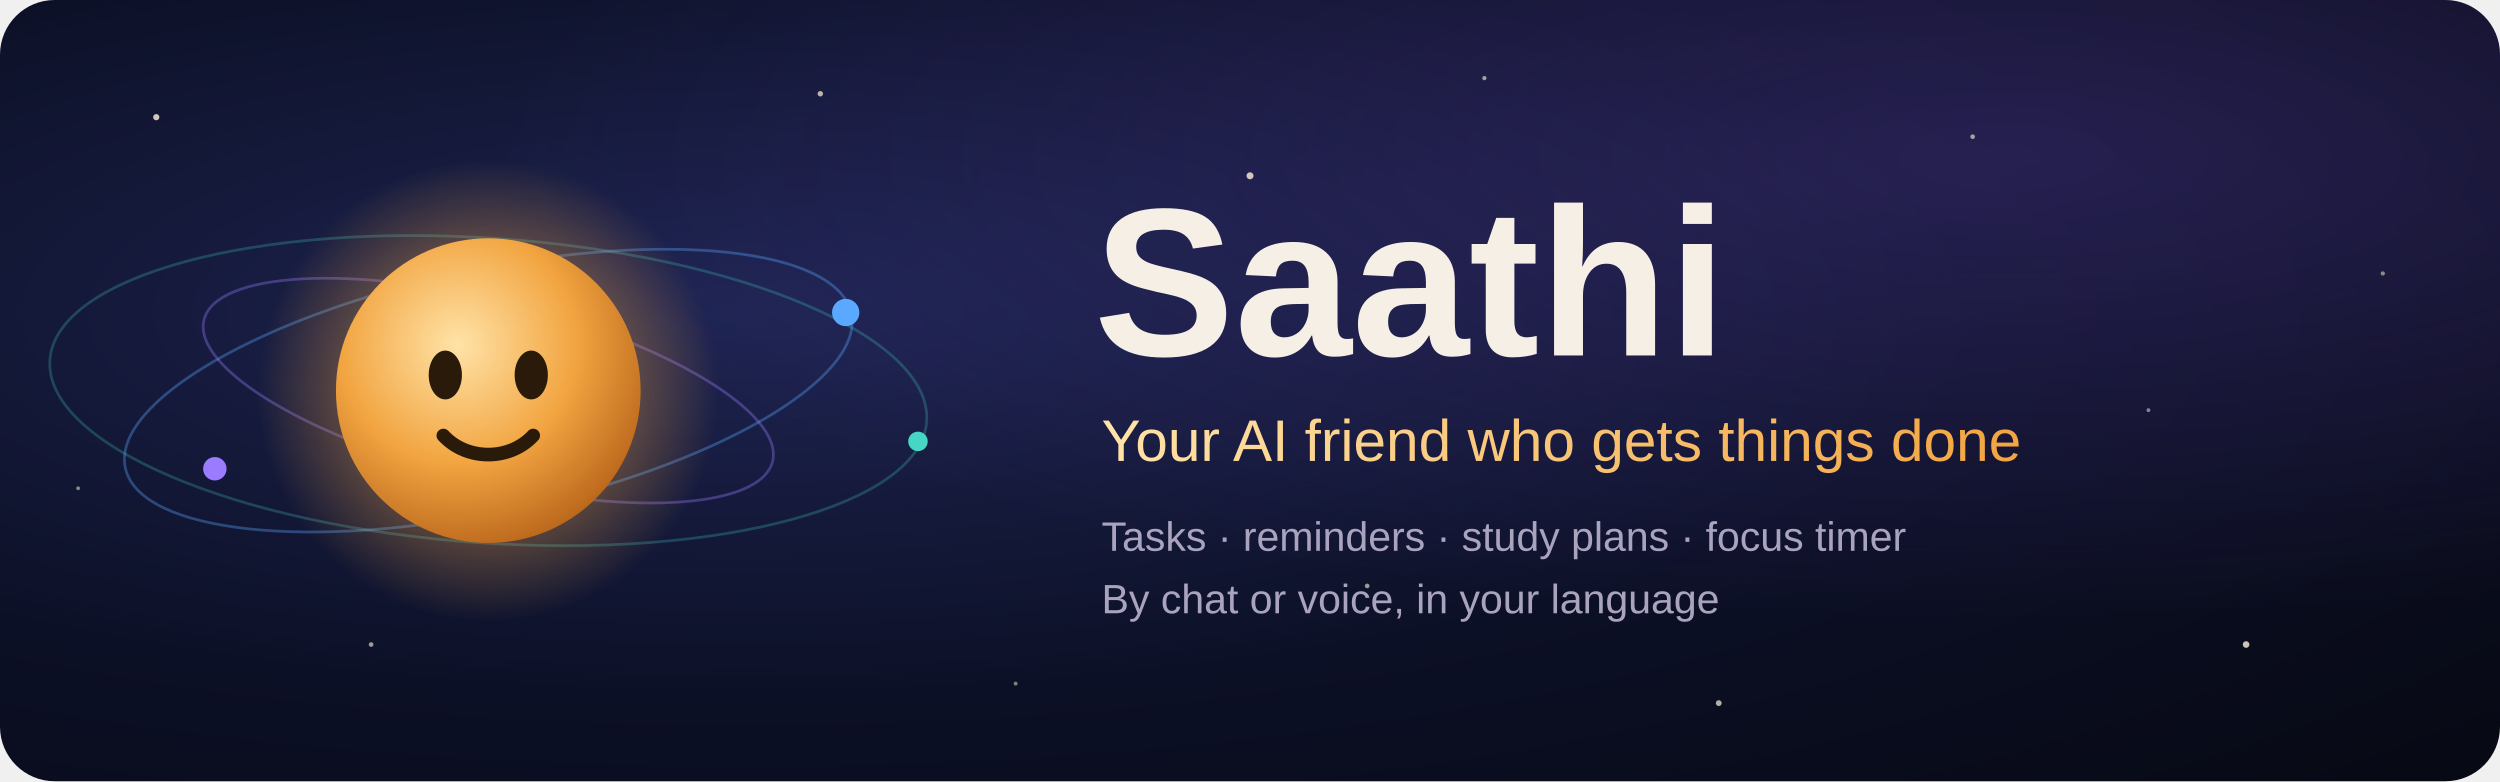
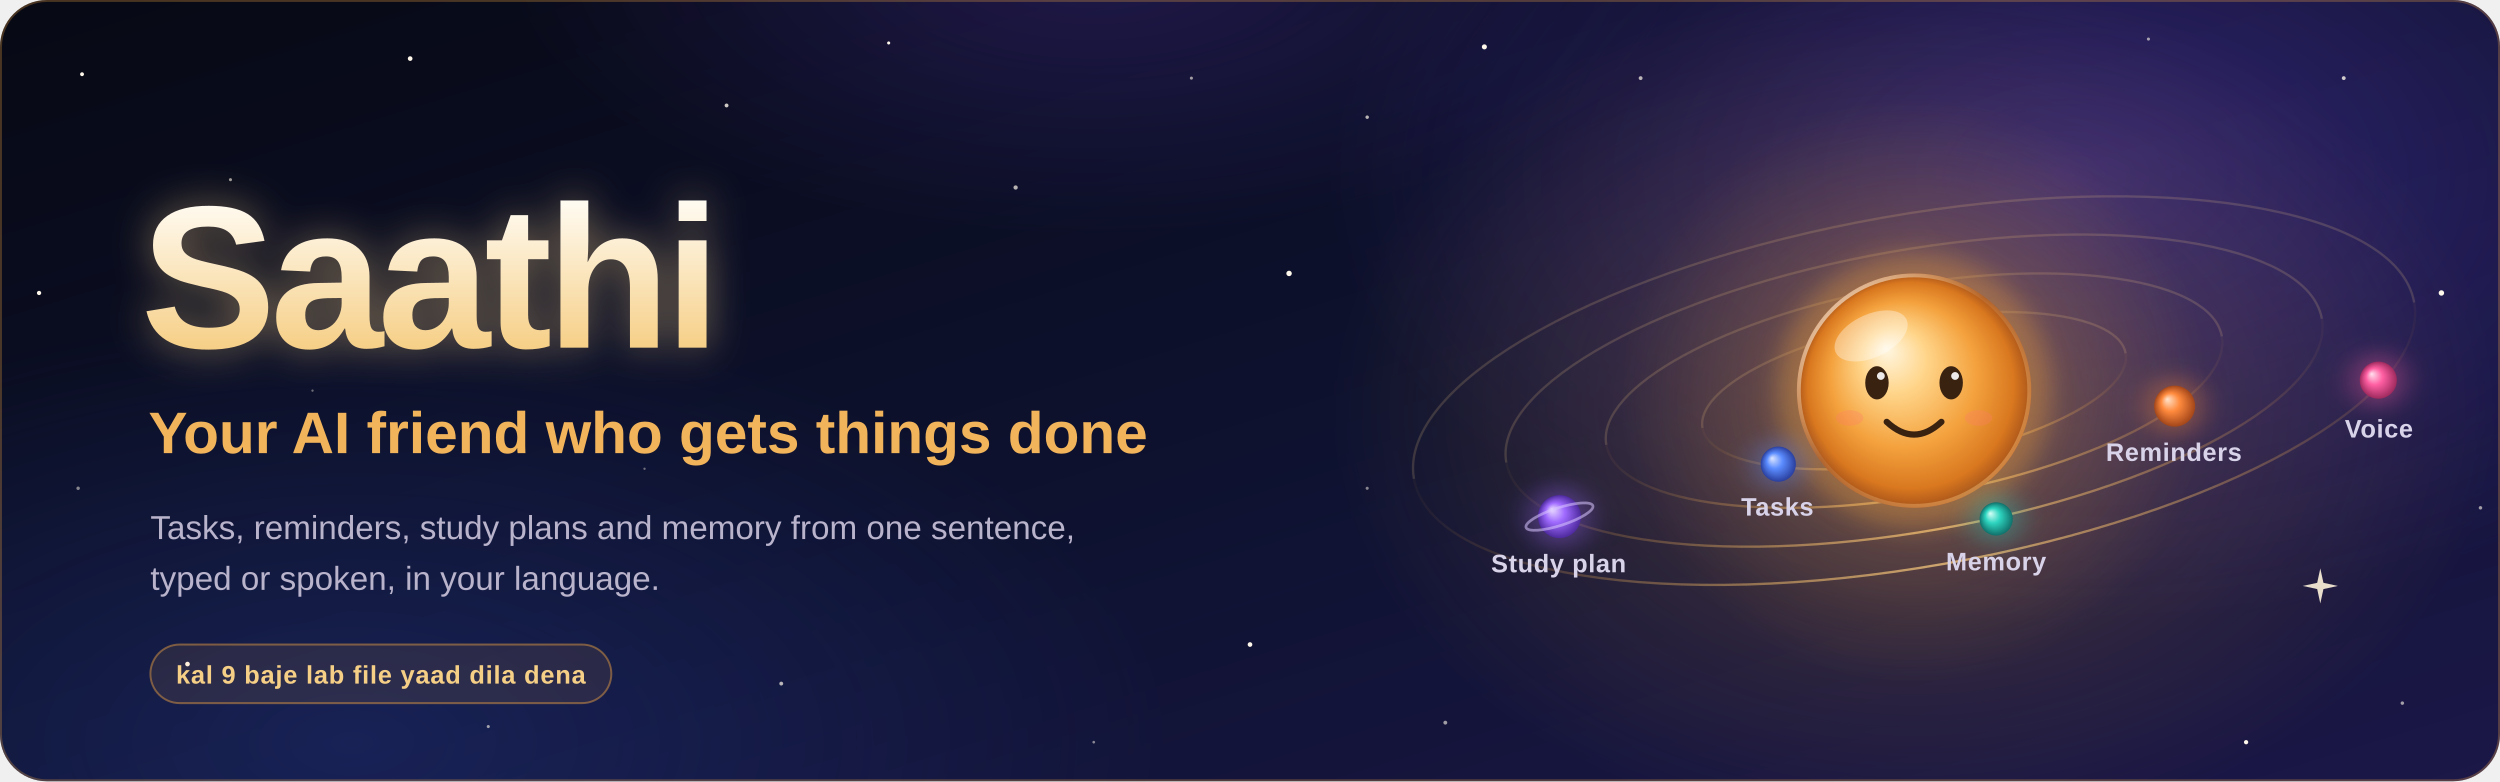
- <svg xmlns="http://www.w3.org/2000/svg" width="1280" height="400" viewBox="0 0 1280 400" role="img" aria-label="Saathi: your AI friend who gets things done">
+ <svg xmlns="http://www.w3.org/2000/svg" width="1280" height="400" viewBox="0 0 1280 400" role="img" aria-labelledby="t d">
  <defs>
-     <radialGradient id="sky" cx="30%" cy="40%" r="90%">
-       <stop offset="0" stop-color="#1E2452" />
-       <stop offset="0.55" stop-color="#0C1026" />
-       <stop offset="1" stop-color="#070914" />
-     </radialGradient>
-     <radialGradient id="orb" cx="40%" cy="35%" r="70%">
-       <stop offset="0" stop-color="#FFE3A8" />
-       <stop offset="0.55" stop-color="#F2A541" />
-       <stop offset="1" stop-color="#B8641A" />
-     </radialGradient>
-     <radialGradient id="glow">
-       <stop offset="0.35" stop-color="#F2A541" stop-opacity="0.55" />
+     <clipPath id="frame">
+       <rect width="1280" height="400" rx="24" />
+     </clipPath>
+     <linearGradient id="sky" x1="0" y1="0" x2="1" y2="1">
+       <stop offset="0" stop-color="#070914" />
+       <stop offset="0.55" stop-color="#0E1230" />
+       <stop offset="1" stop-color="#1B1748" />
+     </linearGradient>
+     <radialGradient id="nebViolet" cx="0.5" cy="0.5" r="0.5">
+       <stop offset="0" stop-color="#7C4DFF" stop-opacity="0.32" />
+       <stop offset="1" stop-color="#7C4DFF" stop-opacity="0" />
+     </radialGradient>
+     <radialGradient id="nebGold" cx="0.5" cy="0.5" r="0.5">
+       <stop offset="0" stop-color="#F2A541" stop-opacity="0.26" />
      <stop offset="1" stop-color="#F2A541" stop-opacity="0" />
    </radialGradient>
-     <radialGradient id="haze" cx="80%" cy="20%" r="60%">
-       <stop offset="0" stop-color="#6A4BC4" stop-opacity="0.28" />
-       <stop offset="1" stop-color="#6A4BC4" stop-opacity="0" />
-     </radialGradient>
-     <linearGradient id="gold" x1="0" y1="0" x2="1" y2="0">
-       <stop offset="0" stop-color="#FFE3A8" />
-       <stop offset="1" stop-color="#F2A541" />
-     </linearGradient>
+     <radialGradient id="nebBlue" cx="0.5" cy="0.5" r="0.5">
+       <stop offset="0" stop-color="#3B5BDB" stop-opacity="0.22" />
+       <stop offset="1" stop-color="#3B5BDB" stop-opacity="0" />
+     </radialGradient>
+     <radialGradient id="orb" cx="0.5" cy="0.5" r="0.5" fx="0.38" fy="0.32">
+       <stop offset="0" stop-color="#FFF7E3" />
+       <stop offset="0.28" stop-color="#FFD58A" />
+       <stop offset="0.62" stop-color="#F4A23E" />
+       <stop offset="0.88" stop-color="#D9781F" />
+       <stop offset="1" stop-color="#A9541A" />
+     </radialGradient>
+     <radialGradient id="halo" cx="0.5" cy="0.5" r="0.5">
+       <stop offset="0" stop-color="#FFC56B" stop-opacity="0.55" />
+       <stop offset="0.35" stop-color="#F2A541" stop-opacity="0.22" />
+       <stop offset="1" stop-color="#F2A541" stop-opacity="0" />
+     </radialGradient>
+     <linearGradient id="rim" x1="0" y1="0" x2="1" y2="1">
+       <stop offset="0" stop-color="#FFFFFF" stop-opacity="0.85" />
+       <stop offset="0.45" stop-color="#FFE7B8" stop-opacity="0.1" />
+       <stop offset="1" stop-color="#FFB45C" stop-opacity="0.55" />
+     </linearGradient>
+     <linearGradient id="word" x1="0" y1="0" x2="0" y2="1">
+       <stop offset="0" stop-color="#FFFBF2" />
+       <stop offset="1" stop-color="#F6CF86" />
+     </linearGradient>
+     <linearGradient id="orbitGold" x1="0" y1="0" x2="1" y2="0">
+       <stop offset="0" stop-color="#F2A541" stop-opacity="0.05" />
+       <stop offset="0.5" stop-color="#FFD58A" stop-opacity="0.8" />
+       <stop offset="1" stop-color="#F2A541" stop-opacity="0.05" />
+     </linearGradient>
+     <filter id="soft" x="-50%" y="-50%" width="200%" height="200%">
+       <feGaussianBlur stdDeviation="6" />
+     </filter>
+     <filter id="glow" x="-100%" y="-100%" width="300%" height="300%">
+       <feGaussianBlur stdDeviation="4" result="b" />
+       <feMerge>
+         <feMergeNode in="b" />
+         <feMergeNode in="SourceGraphic" />
+       </feMerge>
+     </filter>
+     <filter id="textGlow" x="-10%" y="-30%" width="120%" height="160%">
+       <feGaussianBlur stdDeviation="10" result="b" />
+       <feColorMatrix in="b" type="matrix" values="0 0 0 0 0.95  0 0 0 0 0.65  0 0 0 0 0.25  0 0 0 0.45 0" result="g" />
+       <feMerge>
+         <feMergeNode in="g" />
+         <feMergeNode in="SourceGraphic" />
+       </feMerge>
+     </filter>
+     <radialGradient id="pBlue" fx="0.35" fy="0.3">
+       <stop offset="0" stop-color="#DDE6FF" />
+       <stop offset="0.45" stop-color="#5B8CFF" />
+       <stop offset="1" stop-color="#2A3F9E" />
+     </radialGradient>
+     <radialGradient id="pOrange" fx="0.35" fy="0.3">
+       <stop offset="0" stop-color="#FFE3CC" />
+       <stop offset="0.45" stop-color="#FF8A3D" />
+       <stop offset="1" stop-color="#A3461A" />
+     </radialGradient>
+     <radialGradient id="pViolet" fx="0.35" fy="0.3">
+       <stop offset="0" stop-color="#EBDDFF" />
+       <stop offset="0.45" stop-color="#A06BFF" />
+       <stop offset="1" stop-color="#4E2A9E" />
+     </radialGradient>
+     <radialGradient id="pTeal" fx="0.35" fy="0.3">
+       <stop offset="0" stop-color="#D6FFF7" />
+       <stop offset="0.45" stop-color="#2DD4BF" />
+       <stop offset="1" stop-color="#11706A" />
+     </radialGradient>
+     <radialGradient id="pPink" fx="0.35" fy="0.3">
+       <stop offset="0" stop-color="#FFE0EE" />
+       <stop offset="0.45" stop-color="#FF5FA2" />
+       <stop offset="1" stop-color="#9E2A5E" />
+     </radialGradient>
+     <style>
+       .tw { animation: tw 4s ease-in-out infinite; }
+       .tw2 { animation: tw 5.5s ease-in-out 1.2s infinite; }
+       .tw3 { animation: tw 3.2s ease-in-out 2.1s infinite; }
+       .breathe { animation: breathe 6s ease-in-out infinite; transform-origin: 980px 200px; }
+       .shoot { animation: shoot 9s linear 2s infinite; opacity: 0; }
+       .label { font: 600 13px 'Segoe UI', 'Helvetica Neue', Arial, sans-serif; fill: #D9D3EA; letter-spacing: 0.3px; }
+       @keyframes tw { 0%, 100% { opacity: 0.25; } 50% { opacity: 1; } }
+       @keyframes breathe { 0%, 100% { transform: scale(1); opacity: 0.9; } 50% { transform: scale(1.06); opacity: 1; } }
+       @keyframes shoot { 0% { opacity: 0; transform: translate(0, 0); } 3% { opacity: 1; } 10% { opacity: 0; transform: translate(-260px, 110px); } 100% { opacity: 0; transform: translate(-260px, 110px); } }
+       @media (prefers-reduced-motion: reduce) { .tw, .tw2, .tw3, .breathe, .shoot { animation: none; } }
+     </style>
  </defs>
-   <rect width="1280" height="400" rx="28" fill="url(#sky)" />
-   <rect width="1280" height="400" rx="28" fill="url(#haze)" />
-   <g fill="#FFF3DC">
-     <circle cx="80" cy="60" r="1.6" opacity=".8" />
-     <circle cx="190" cy="330" r="1.2" opacity=".6" />
-     <circle cx="420" cy="48" r="1.4" opacity=".7" />
-     <circle cx="520" cy="350" r="1" opacity=".5" />
-     <circle cx="640" cy="90" r="1.8" opacity=".8" />
-     <circle cx="760" cy="40" r="1.1" opacity=".6" />
-     <circle cx="880" cy="360" r="1.5" opacity=".7" />
-     <circle cx="1010" cy="70" r="1.2" opacity=".6" />
-     <circle cx="1150" cy="330" r="1.7" opacity=".8" />
-     <circle cx="1220" cy="140" r="1.1" opacity=".5" />
-     <circle cx="300" cy="200" r="0.9" opacity=".5" />
-     <circle cx="1100" cy="210" r="1" opacity=".5" />
-     <circle cx="700" cy="300" r="1.2" opacity=".6" />
-     <circle cx="40" cy="250" r="1" opacity=".5" />
+   <g clip-path="url(#frame)">
+     <rect width="1280" height="400" fill="url(#sky)" />
+     <ellipse cx="1060" cy="90" rx="380" ry="230" fill="url(#nebViolet)" />
+     <ellipse cx="980" cy="210" rx="300" ry="220" fill="url(#nebGold)" />
+     <ellipse cx="180" cy="380" rx="420" ry="220" fill="url(#nebBlue)" />
+     <ellipse cx="560" cy="-20" rx="300" ry="140" fill="url(#nebViolet)" opacity="0.6" />
+     <g fill="#FFF8EB">
+       <circle cx="42" cy="38" r="1" />
+       <circle cx="118" cy="92" r="0.8" opacity="0.6" />
+       <circle cx="210" cy="30" r="1.2" class="tw" />
+       <circle cx="300" cy="120" r="0.7" opacity="0.5" />
+       <circle cx="372" cy="54" r="1" opacity="0.8" />
+       <circle cx="455" cy="22" r="0.8" class="tw2" />
+       <circle cx="520" cy="96" r="1.1" opacity="0.7" />
+       <circle cx="610" cy="40" r="0.8" opacity="0.6" />
+       <circle cx="660" cy="140" r="1.4" class="tw3" />
+       <circle cx="40" cy="250" r="0.9" opacity="0.5" />
+       <circle cx="96" cy="340" r="1.2" class="tw" />
+       <circle cx="250" cy="372" r="0.8" opacity="0.6" />
+       <circle cx="400" cy="350" r="1" opacity="0.7" />
+       <circle cx="560" cy="380" r="0.7" opacity="0.5" />
+       <circle cx="640" cy="330" r="1.2" class="tw2" />
+       <circle cx="700" cy="60" r="0.9" opacity="0.7" />
+       <circle cx="760" cy="24" r="1.3" class="tw3" />
+       <circle cx="1200" cy="40" r="1" opacity="0.8" />
+       <circle cx="1250" cy="150" r="1.4" class="tw" />
+       <circle cx="1230" cy="360" r="0.9" opacity="0.6" />
+       <circle cx="1150" cy="380" r="1.1" class="tw2" />
+       <circle cx="700" cy="250" r="0.8" opacity="0.5" />
+       <circle cx="740" cy="370" r="1" opacity="0.6" />
+       <circle cx="1100" cy="20" r="0.8" opacity="0.6" />
+       <circle cx="840" cy="40" r="1" opacity="0.7" />
+       <circle cx="1270" cy="260" r="0.9" opacity="0.6" />
+       <circle cx="20" cy="150" r="1.1" class="tw3" />
+       <circle cx="330" cy="240" r="0.6" opacity="0.4" />
+       <circle cx="470" cy="270" r="0.7" opacity="0.4" />
+       <circle cx="160" cy="200" r="0.6" opacity="0.4" />
+     </g>
+     <g transform="translate(1188 300)" opacity="0.9" class="tw2">
+       <path d="M0 -9 L1.6 -1.6 L9 0 L1.6 1.6 L0 9 L-1.6 1.6 L-9 0 L-1.6 -1.6 Z" fill="#FFF3DC" />
+     </g>
+     <g class="shoot">
+       <line x1="1180" y1="40" x2="1250" y2="10" stroke="#FFF3DC" stroke-width="1.5" stroke-linecap="round" opacity="0.8" />
+     </g>
+     <g fill="none" stroke-width="1.2" transform="rotate(-10 980 200)">
+       <g stroke="#FFD58A" opacity="0.17">
+         <path d="M870 200 A110 36 0 0 1 1090 200" />
+         <path d="M820 200 A160 54 0 0 1 1140 200" />
+         <path d="M768 200 A212 72 0 0 1 1192 200" />
+         <path d="M720 200 A260 90 0 0 1 1240 200" />
+       </g>
+       <g stroke="url(#orbitGold)" opacity="0.9">
+         <path d="M870 200 A110 36 0 0 0 1090 200" />
+         <path d="M820 200 A160 54 0 0 0 1140 200" />
+         <path d="M768 200 A212 72 0 0 0 1192 200" />
+         <path d="M720 200 A260 90 0 0 0 1240 200" />
+       </g>
+     </g>
+     <circle cx="980" cy="200" r="150" fill="url(#halo)" class="breathe" />
+     <circle cx="980" cy="200" r="70" fill="#F2A541" opacity="0.35" filter="url(#soft)" />
+     <circle cx="980" cy="200" r="60" fill="url(#orb)" />
+     <circle cx="980" cy="200" r="59" fill="none" stroke="url(#rim)" stroke-width="2" />
+     <ellipse cx="958" cy="172" rx="20" ry="11" fill="#FFFFFF" opacity="0.35" transform="rotate(-25 958 172)" />
+     <g>
+       <ellipse cx="961" cy="196" rx="6" ry="8.5" fill="#3A2210" />
+       <ellipse cx="999" cy="196" rx="6" ry="8.5" fill="#3A2210" />
+       <circle cx="963" cy="192.5" r="2" fill="#FFFFFF" opacity="0.9" />
+       <circle cx="1001" cy="192.5" r="2" fill="#FFFFFF" opacity="0.9" />
+       <ellipse cx="947" cy="214" rx="7" ry="4" fill="#FF7A6B" opacity="0.28" />
+       <ellipse cx="1013" cy="214" rx="7" ry="4" fill="#FF7A6B" opacity="0.28" />
+       <path d="M966 216 Q980 229 994 216" fill="none" stroke="#3A2210" stroke-width="3.2" stroke-linecap="round" />
+     </g>
+     <g transform="rotate(-10 980 200)">
+       <g transform="translate(905 225)">
+         <circle r="13" fill="#5B8CFF" opacity="0.35" filter="url(#soft)" />
+         <circle r="9" fill="url(#pBlue)" />
+       </g>
+       <g transform="translate(1110 231)">
+         <circle r="15" fill="#FF8A3D" opacity="0.35" filter="url(#soft)" />
+         <circle r="10.5" fill="url(#pOrange)" />
+       </g>
+       <g transform="translate(790 232)">
+         <circle r="16" fill="#A06BFF" opacity="0.35" filter="url(#soft)" />
+         <circle r="11" fill="url(#pViolet)" />
+         <ellipse rx="18" ry="4.5" fill="none" stroke="#D9C6FF" stroke-opacity="0.55" stroke-width="1.4" transform="rotate(-8)" />
+       </g>
+       <g transform="translate(1010 272)">
+         <circle r="13" fill="#2DD4BF" opacity="0.35" filter="url(#soft)" />
+         <circle r="8.5" fill="url(#pTeal)" />
+       </g>
+       <g transform="translate(1215 236)">
+         <circle r="14" fill="#FF5FA2" opacity="0.35" filter="url(#soft)" />
+         <circle r="9.5" fill="url(#pPink)" />
+       </g>
+     </g>
+     <text class="label" x="910" y="264" text-anchor="middle">Tasks</text>
+     <text class="label" x="1113" y="236" text-anchor="middle">Reminders</text>
+     <text class="label" x="798" y="293" text-anchor="middle">Study plan</text>
+     <text class="label" x="1022" y="292" text-anchor="middle">Memory</text>
+     <text class="label" x="1218" y="224" text-anchor="middle">Voice</text>
+     <g font-family="'Segoe UI', 'Helvetica Neue', Arial, sans-serif">
+       <text x="72" y="178" font-size="104" font-weight="800" letter-spacing="-3" fill="url(#word)" filter="url(#textGlow)">Saathi</text>
+       <text x="76" y="232" font-size="30" font-weight="600" fill="#F2B45A">Your AI friend who gets things done</text>
+       <text x="77" y="276" font-size="17" fill="#B9B3CC">Tasks, reminders, study plans and memory from one sentence,</text>
+       <text x="77" y="302" font-size="17" fill="#B9B3CC">typed or spoken, in your language.</text>
+       <g transform="translate(77 330)">
+         <rect width="236" height="30" rx="15" fill="#F2A541" fill-opacity="0.1" stroke="#F2A541" stroke-opacity="0.45" />
+         <text x="118" y="20" text-anchor="middle" font-size="13" font-weight="600" fill="#F6CF86" letter-spacing="0.4">kal 9 baje lab file yaad dila dena</text>
+       </g>
+     </g>
  </g>
-   <g fill="none" stroke-width="1.4">
-     <ellipse cx="250" cy="200" rx="190" ry="62" stroke="#5AA8FF" stroke-opacity=".35" transform="rotate(-12 250 200)" />
-     <ellipse cx="250" cy="200" rx="150" ry="46" stroke="#9B7BFF" stroke-opacity=".35" transform="rotate(14 250 200)" />
-     <ellipse cx="250" cy="200" rx="225" ry="78" stroke="#47D6C3" stroke-opacity=".25" transform="rotate(4 250 200)" />
-   </g>
-   <circle cx="433" cy="160" r="7" fill="#5AA8FF" />
-   <circle cx="110" cy="240" r="6" fill="#9B7BFF" />
-   <circle cx="470" cy="226" r="5" fill="#47D6C3" />
-   <circle cx="250" cy="200" r="118" fill="url(#glow)" />
-   <circle cx="250" cy="200" r="78" fill="url(#orb)" />
-   <ellipse cx="228" cy="192" rx="8.5" ry="12.5" fill="#2A1A0A" />
-   <ellipse cx="272" cy="192" rx="8.5" ry="12.5" fill="#2A1A0A" />
-   <path d="M227 223 C239 236 261 236 273 223" stroke="#2A1A0A" stroke-width="7" fill="none" stroke-linecap="round" />
-   <text x="560" y="182" font-family="'Baloo 2','Segoe UI',Arial,sans-serif" font-size="108" font-weight="700" fill="#F5EFE6">Saathi</text>
-   <text x="564" y="236" font-family="'Segoe UI',Arial,sans-serif" font-size="30" fill="url(#gold)">Your AI friend who gets things done</text>
-   <text x="564" y="282" font-family="'Segoe UI',Arial,sans-serif" font-size="21" fill="#A9A3BE">Tasks · reminders · study plans · focus timer</text>
-   <text x="564" y="314" font-family="'Segoe UI',Arial,sans-serif" font-size="21" fill="#A9A3BE">By chat or voice, in your language</text>
+   <rect x="0.5" y="0.5" width="1279" height="399" rx="23.5" fill="none" stroke="#F2A541" stroke-opacity="0.28" />
</svg>
